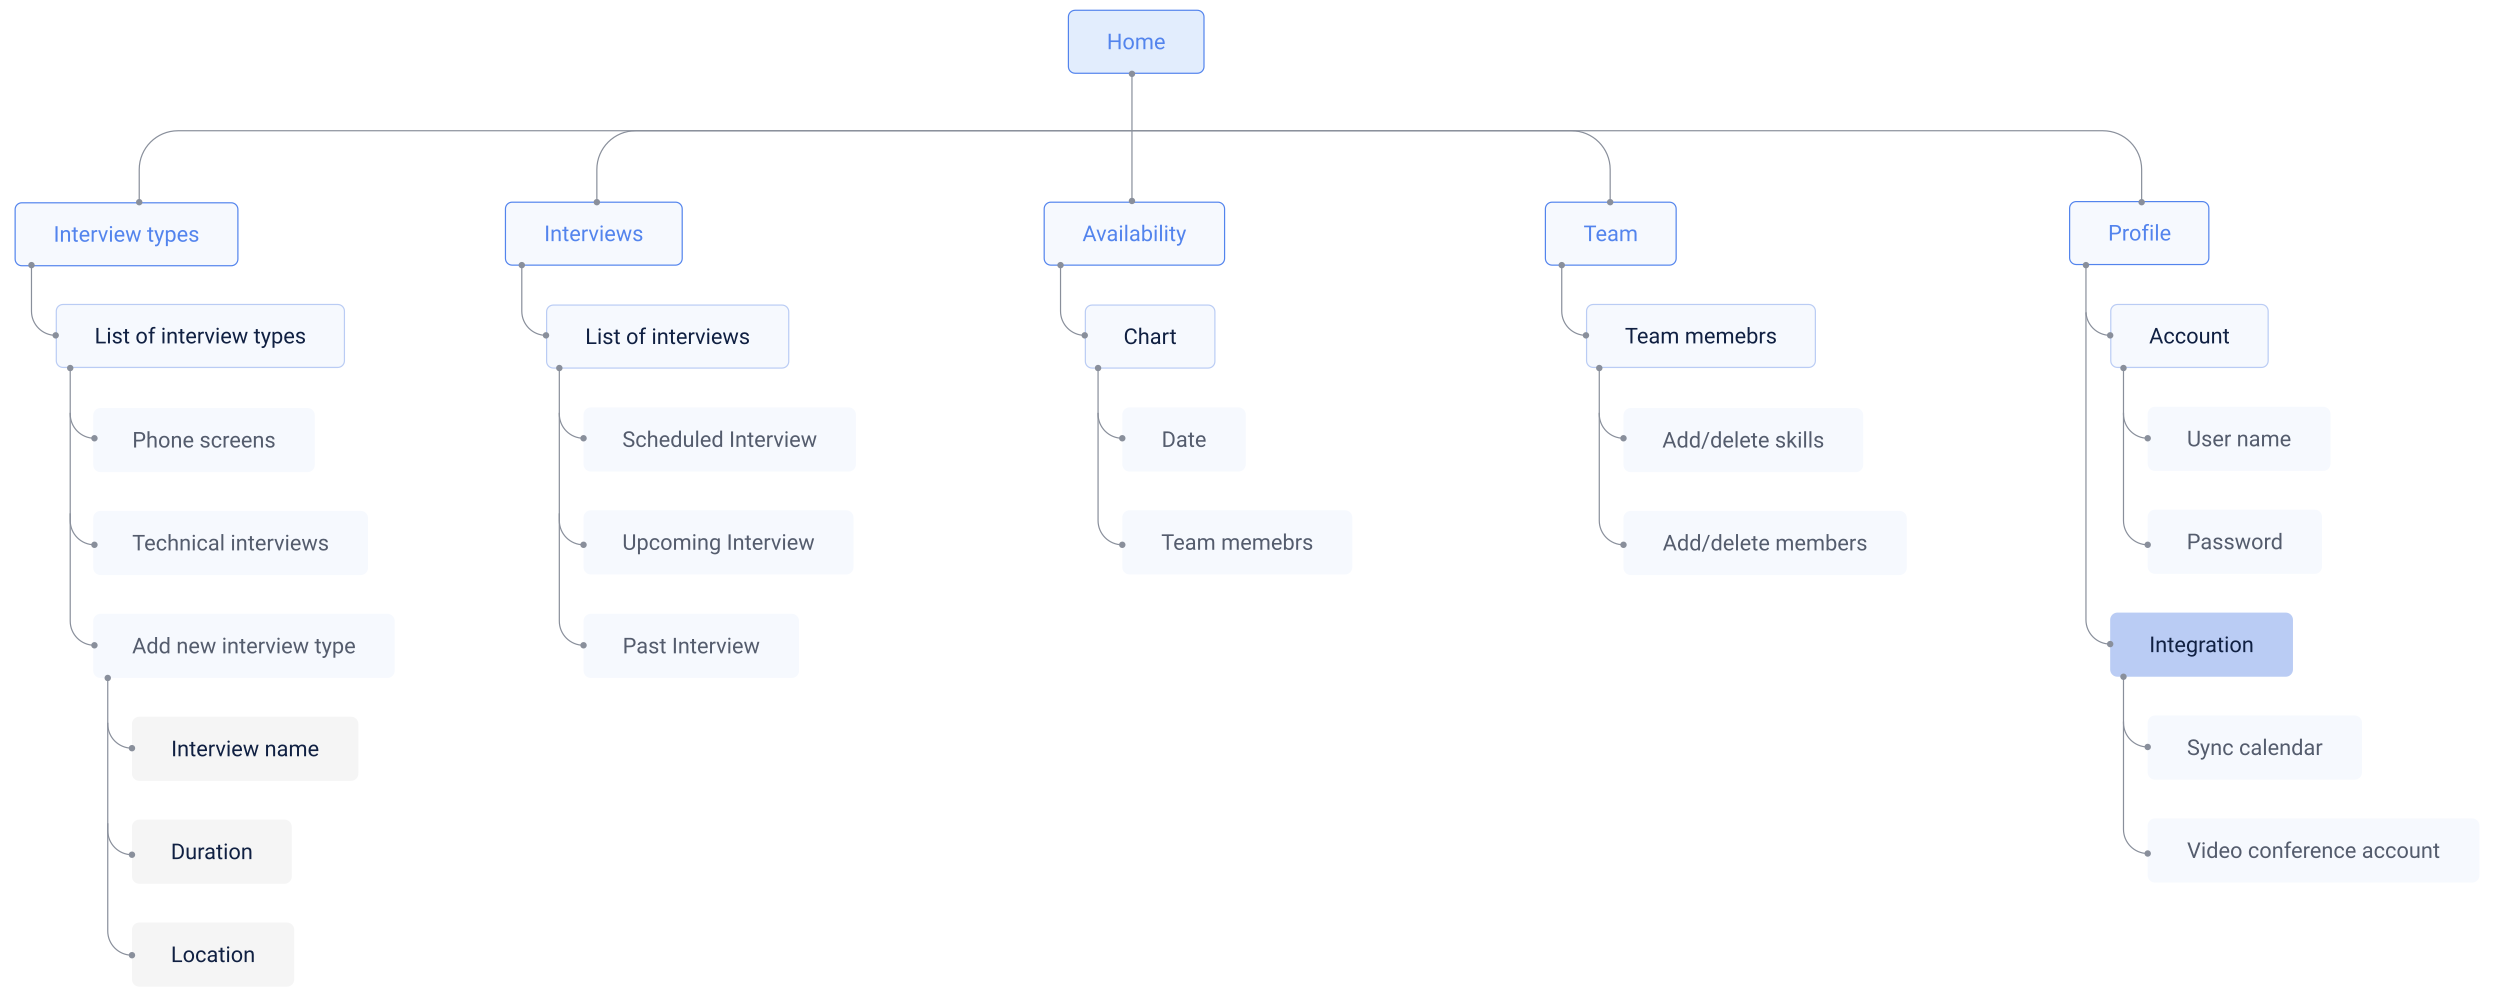
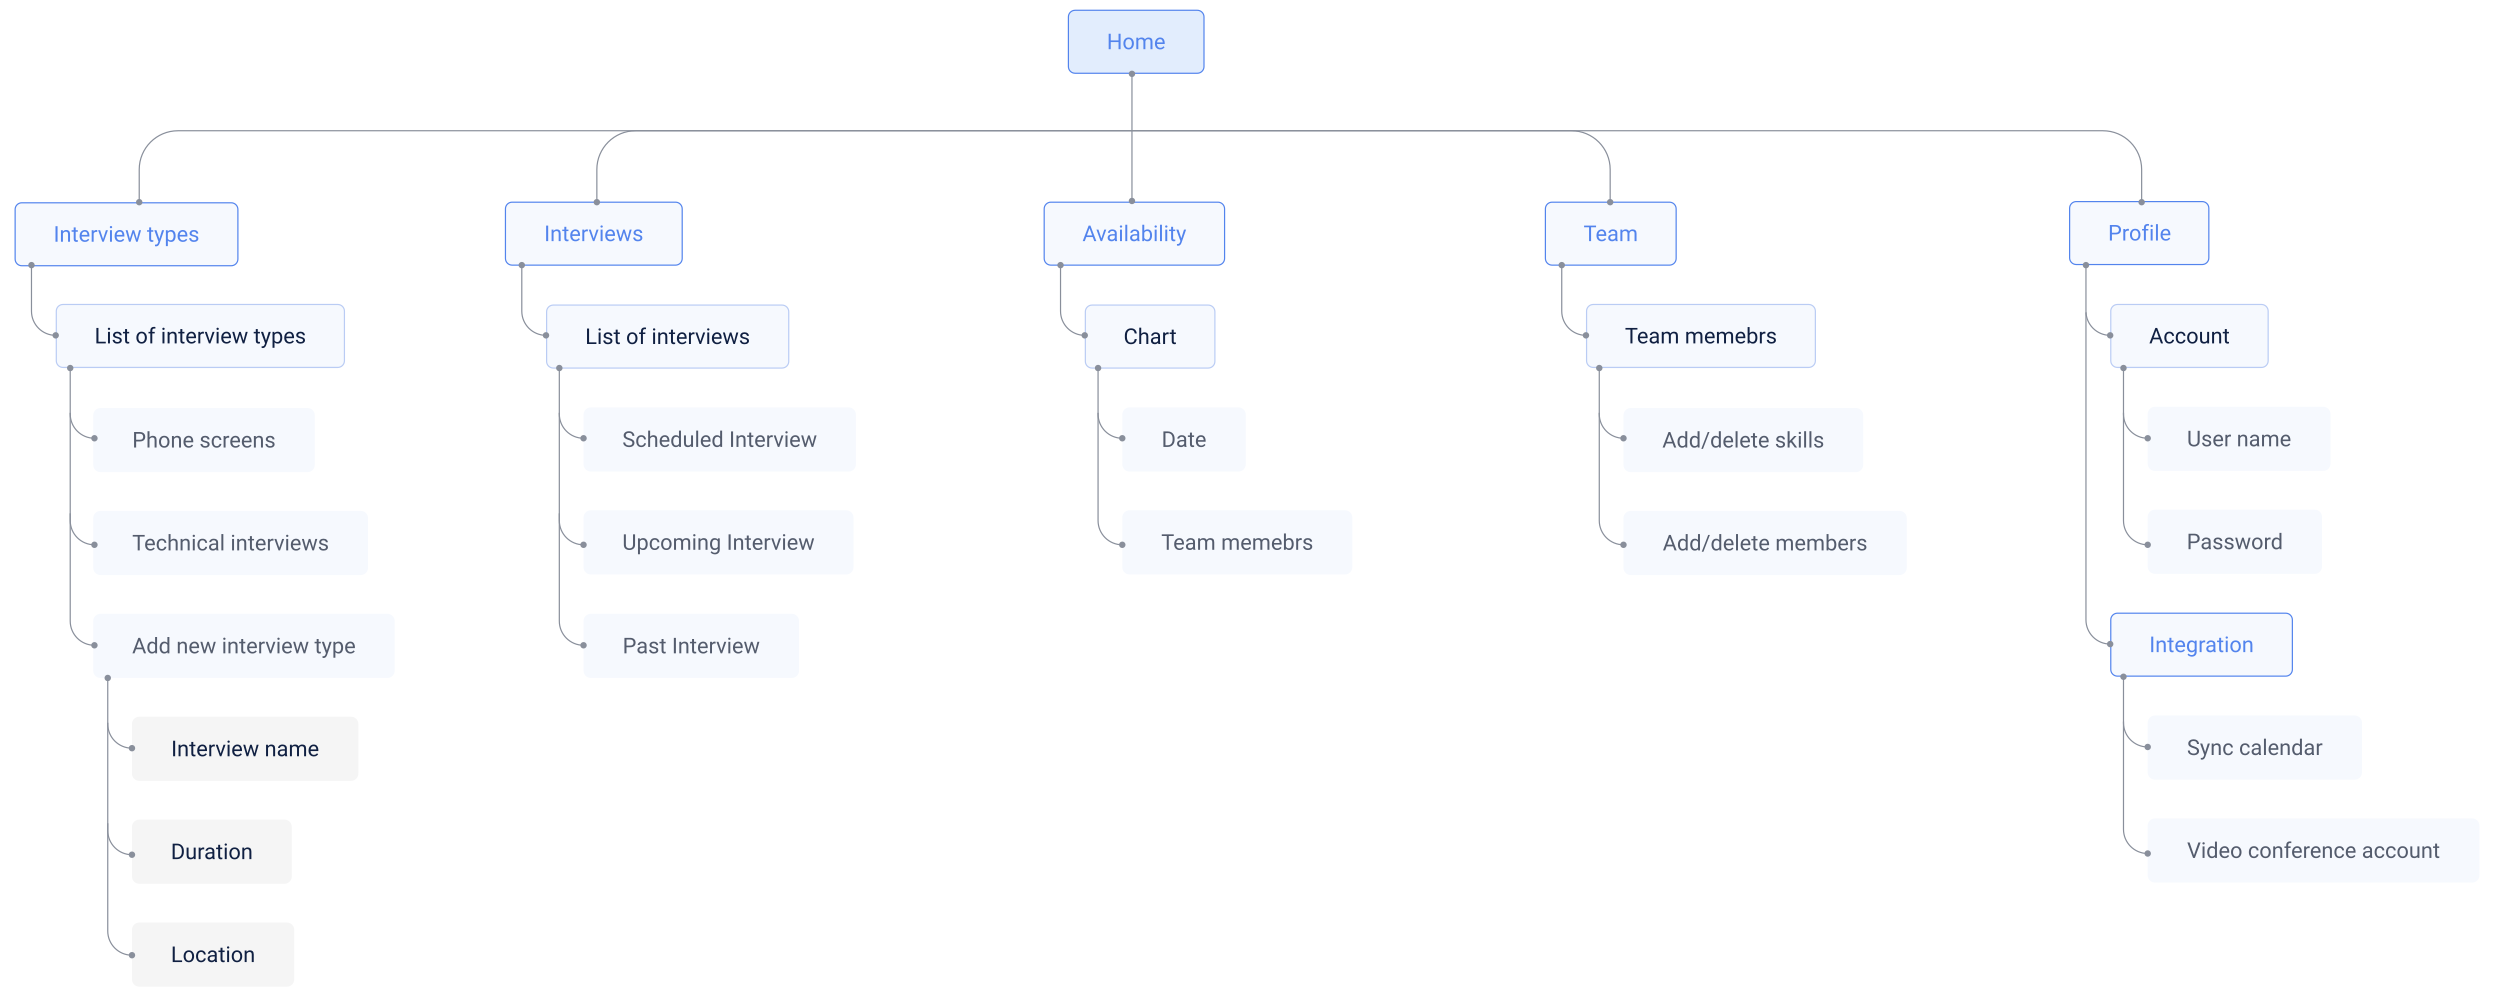
<svg xmlns="http://www.w3.org/2000/svg" width="2065" height="832" viewBox="0 0 2065 832" fill="none">
  <rect x="12.5" y="167.5" width="184" height="52" rx="5.5" fill="#F6F9FE" />
  <text fill="#5384ED" xml:space="preserve" style="white-space: pre" font-family="Roboto" font-size="18" letter-spacing="0em">
    <tspan x="44.225" y="199.652">Interview types</tspan>
  </text>
  <rect x="12.5" y="167.5" width="184" height="52" rx="5.5" stroke="#5384ED" />
  <rect x="882.5" y="8.5" width="112" height="52" rx="5.5" fill="#E2EDFD" />
  <text fill="#5384ED" xml:space="preserve" style="white-space: pre" font-family="Roboto" font-size="18" letter-spacing="0em">
    <tspan x="914.277" y="40.652">Home</tspan>
  </text>
  <rect x="882.5" y="8.5" width="112" height="52" rx="5.5" stroke="#5384ED" />
  <rect x="46.5" y="251.5" width="238" height="52" rx="5.5" fill="#F6F9FE" />
  <text fill="#102042" xml:space="preserve" style="white-space: pre" font-family="Roboto" font-size="18" letter-spacing="0em">
    <tspan x="78.128" y="283.652">List of interview types</tspan>
  </text>
  <rect x="46.5" y="251.5" width="238" height="52" rx="5.5" stroke="#BACCF4" />
  <rect x="77" y="337" width="183" height="53" rx="6" fill="#F6F9FE" />
  <text fill="#545C6D" xml:space="preserve" style="white-space: pre" font-family="Roboto" font-size="18" letter-spacing="0em">
    <tspan x="109.262" y="369.652">Phone screens</tspan>
  </text>
  <rect x="77" y="422" width="227" height="53" rx="6" fill="#F6F9FE" />
  <text fill="#545C6D" xml:space="preserve" style="white-space: pre" font-family="Roboto" font-size="18" letter-spacing="0em">
    <tspan x="109.192" y="454.652">Technical interviews</tspan>
  </text>
  <rect x="77" y="507" width="249" height="53" rx="6" fill="#F6F9FE" />
  <text fill="#545C6D" xml:space="preserve" style="white-space: pre" font-family="Roboto" font-size="18" letter-spacing="0em">
    <tspan x="109.127" y="539.652">Add new interview type</tspan>
  </text>
  <rect x="109" y="592" width="187" height="53" rx="6" fill="#F5F5F5" />
  <text fill="#102042" xml:space="preserve" style="white-space: pre" font-family="Roboto" font-size="18" letter-spacing="0em">
    <tspan x="141.372" y="624.652">Interview name</tspan>
  </text>
  <rect x="109" y="677" width="132" height="53" rx="6" fill="#F5F5F5" />
  <text fill="#102042" xml:space="preserve" style="white-space: pre" font-family="Roboto" font-size="18" letter-spacing="0em">
    <tspan x="141.118" y="709.652">Duration</tspan>
  </text>
  <rect x="109" y="762" width="134" height="53" rx="6" fill="#F5F5F5" />
  <text fill="#102042" xml:space="preserve" style="white-space: pre" font-family="Roboto" font-size="18" letter-spacing="0em">
    <tspan x="141.169" y="794.652">Location</tspan>
  </text>
  <rect x="1310.5" y="251.5" width="189" height="52" rx="5.5" fill="#F6F9FE" />
  <text fill="#102042" xml:space="preserve" style="white-space: pre" font-family="Roboto" font-size="18" letter-spacing="0em">
    <tspan x="1342.19" y="283.652">Team memebrs</tspan>
  </text>
  <rect x="1310.5" y="251.5" width="189" height="52" rx="5.5" stroke="#BACCF4" />
  <rect x="417.5" y="167" width="146" height="52" rx="5.5" fill="#F6F9FE" />
  <text fill="#5384ED" xml:space="preserve" style="white-space: pre" font-family="Roboto" font-size="18" letter-spacing="0em">
    <tspan x="449.49" y="199.152">Interviews</tspan>
  </text>
  <rect x="417.5" y="167" width="146" height="52" rx="5.5" stroke="#5384ED" />
  <rect x="451.5" y="252" width="200" height="52" rx="5.5" fill="#F6F9FE" />
  <text fill="#102042" xml:space="preserve" style="white-space: pre" font-family="Roboto" font-size="18" letter-spacing="0em">
    <tspan x="483.394" y="284.152">List of interviews</tspan>
  </text>
  <rect x="451.5" y="252" width="200" height="52" rx="5.5" stroke="#BACCF4" />
  <rect x="482" y="336.5" width="225" height="53" rx="6" fill="#F6F9FE" />
  <text fill="#545C6D" xml:space="preserve" style="white-space: pre" font-family="Roboto" font-size="18" letter-spacing="0em">
    <tspan x="514.036" y="369.152">Scheduled Interview</tspan>
  </text>
  <rect x="482" y="421.5" width="223" height="53" rx="6" fill="#F6F9FE" />
  <text fill="#545C6D" xml:space="preserve" style="white-space: pre" font-family="Roboto" font-size="18" letter-spacing="0em">
    <tspan x="514.064" y="454.152">Upcoming Interview</tspan>
  </text>
  <rect x="482" y="507" width="178" height="53" rx="6" fill="#F6F9FE" />
  <text fill="#545C6D" xml:space="preserve" style="white-space: pre" font-family="Roboto" font-size="18" letter-spacing="0em">
    <tspan x="514.293" y="539.652">Past Interview</tspan>
  </text>
  <rect x="862.5" y="167" width="149" height="52" rx="5.5" fill="#F6F9FE" />
  <text fill="#5384ED" xml:space="preserve" style="white-space: pre" font-family="Roboto" font-size="18" letter-spacing="0em">
    <tspan x="894.065" y="199.152">Availability</tspan>
  </text>
  <rect x="862.5" y="167" width="149" height="52" rx="5.5" stroke="#5384ED" />
  <rect x="896.5" y="252" width="107" height="52" rx="5.5" fill="#F6F9FE" />
  <text fill="#102042" xml:space="preserve" style="white-space: pre" font-family="Roboto" font-size="18" letter-spacing="0em">
    <tspan x="928.071" y="284.152">Chart</tspan>
  </text>
  <rect x="896.5" y="252" width="107" height="52" rx="5.5" stroke="#BACCF4" />
  <rect x="927" y="336.5" width="102" height="53" rx="6" fill="#F6F9FE" />
  <text fill="#545C6D" xml:space="preserve" style="white-space: pre" font-family="Roboto" font-size="18" letter-spacing="0em">
    <tspan x="959.481" y="369.152">Date</tspan>
  </text>
  <rect x="927" y="421.5" width="190" height="53" rx="6" fill="#F6F9FE" />
  <text fill="#545C6D" xml:space="preserve" style="white-space: pre" font-family="Roboto" font-size="18" letter-spacing="0em">
    <tspan x="959.193" y="454.152">Team memebrs</tspan>
  </text>
  <rect x="1276.5" y="167" width="108" height="52" rx="5.5" fill="#F6F9FE" />
  <text fill="#5384ED" xml:space="preserve" style="white-space: pre" font-family="Roboto" font-size="18" letter-spacing="0em">
    <tspan x="1308.01" y="199.152">Team</tspan>
  </text>
  <rect x="1276.5" y="167" width="108" height="52" rx="5.5" stroke="#5384ED" />
  <rect x="1341" y="337" width="198" height="53" rx="6" fill="#F6F9FE" />
  <text fill="#545C6D" xml:space="preserve" style="white-space: pre" font-family="Roboto" font-size="18" letter-spacing="0em">
    <tspan x="1373.06" y="369.652">Add/delete skills</tspan>
  </text>
  <rect x="1341" y="422" width="234" height="53" rx="6" fill="#F6F9FE" />
  <text fill="#545C6D" xml:space="preserve" style="white-space: pre" font-family="Roboto" font-size="18" letter-spacing="0em">
    <tspan x="1373.41" y="454.652">Add/delete members</tspan>
  </text>
  <rect x="1709.5" y="166.5" width="115" height="52" rx="5.5" fill="#F6F9FE" />
  <text fill="#5384ED" xml:space="preserve" style="white-space: pre" font-family="Roboto" font-size="18" letter-spacing="0em">
    <tspan x="1741.27" y="198.652">Profile</tspan>
  </text>
  <rect x="1709.5" y="166.5" width="115" height="52" rx="5.5" stroke="#5384ED" />
+   <rect x="1743.5" y="506.5" width="150" height="52" rx="5.5" fill="#F6F9FE" />
+   <text fill="#5384ED" xml:space="preserve" style="white-space: pre" font-family="Roboto" font-size="18" letter-spacing="0em">
+     <tspan x="1775.29" y="538.652">Integration</tspan>
+   </text>
+   <rect x="1743.5" y="506.5" width="150" height="52" rx="5.5" stroke="#5384ED" />
  <rect x="1743.5" y="251.5" width="130" height="52" rx="5.5" fill="#F6F9FE" />
  <text fill="#102042" xml:space="preserve" style="white-space: pre" font-family="Roboto" font-size="18" letter-spacing="0em">
    <tspan x="1775.19" y="283.652">Account</tspan>
  </text>
  <rect x="1743.5" y="251.5" width="130" height="52" rx="5.5" stroke="#BACCF4" />
  <rect x="1774" y="336" width="151" height="53" rx="6" fill="#F6F9FE" />
  <text fill="#545C6D" xml:space="preserve" style="white-space: pre" font-family="Roboto" font-size="18" letter-spacing="0em">
    <tspan x="1806.42" y="368.652">User name</tspan>
  </text>
  <rect x="1774" y="421" width="144" height="53" rx="6" fill="#F6F9FE" />
  <text fill="#545C6D" xml:space="preserve" style="white-space: pre" font-family="Roboto" font-size="18" letter-spacing="0em">
    <tspan x="1806.24" y="453.652">Password</tspan>
-   </text>
-   <rect x="1743" y="506" width="151" height="53" rx="6" fill="#BACCF4" />
-   <text fill="#102042" xml:space="preserve" style="white-space: pre" font-family="Roboto" font-size="18" letter-spacing="0em">
-     <tspan x="1775.29" y="538.652">Integration</tspan>
  </text>
  <rect x="1774" y="591" width="177" height="53" rx="6" fill="#F6F9FE" />
  <text fill="#545C6D" xml:space="preserve" style="white-space: pre" font-family="Roboto" font-size="18" letter-spacing="0em">
    <tspan x="1806.41" y="623.652">Sync calendar</tspan>
  </text>
  <rect x="1774" y="676" width="274" height="53" rx="6" fill="#F6F9FE" />
  <text fill="#545C6D" xml:space="preserve" style="white-space: pre" font-family="Roboto" font-size="18" letter-spacing="0em">
    <tspan x="1806.49" y="708.652">Video conference account</tspan>
  </text>
  <path d="M23.333 219C23.333 220.473 24.527 221.667 26 221.667C27.473 221.667 28.667 220.473 28.667 219C28.667 217.527 27.473 216.333 26 216.333C24.527 216.333 23.333 217.527 23.333 219ZM43.333 277C43.333 278.473 44.527 279.667 46 279.667C47.473 279.667 48.667 278.473 48.667 277C48.667 275.527 47.473 274.333 46 274.333C44.527 274.333 43.333 275.527 43.333 277ZM25.5 219V257H26.5V219H25.5ZM25.5 257C25.5 268.322 34.678 277.5 46 277.5V276.5C35.23 276.5 26.5 267.77 26.5 257H25.5Z" fill="#898F9B" />
  <path d="M428.333 219C428.333 220.473 429.527 221.667 431 221.667C432.473 221.667 433.667 220.473 433.667 219C433.667 217.527 432.473 216.333 431 216.333C429.527 216.333 428.333 217.527 428.333 219ZM448.333 277C448.333 278.473 449.527 279.667 451 279.667C452.473 279.667 453.667 278.473 453.667 277C453.667 275.527 452.473 274.333 451 274.333C449.527 274.333 448.333 275.527 448.333 277ZM430.5 219V257H431.5V219H430.5ZM430.5 257C430.5 268.322 439.678 277.5 451 277.5V276.5C440.23 276.5 431.5 267.77 431.5 257H430.5Z" fill="#898F9B" />
  <path d="M873.333 219C873.333 220.473 874.527 221.667 876 221.667C877.473 221.667 878.667 220.473 878.667 219C878.667 217.527 877.473 216.333 876 216.333C874.527 216.333 873.333 217.527 873.333 219ZM893.333 277C893.333 278.473 894.527 279.667 896 279.667C897.473 279.667 898.667 278.473 898.667 277C898.667 275.527 897.473 274.333 896 274.333C894.527 274.333 893.333 275.527 893.333 277ZM875.5 219V257H876.5V219H875.5ZM875.5 257C875.5 268.322 884.678 277.5 896 277.5V276.5C885.23 276.5 876.5 267.77 876.5 257H875.5Z" fill="#898F9B" />
  <path d="M1287.33 219C1287.33 220.473 1288.53 221.667 1290 221.667C1291.47 221.667 1292.67 220.473 1292.67 219C1292.67 217.527 1291.47 216.333 1290 216.333C1288.53 216.333 1287.33 217.527 1287.33 219ZM1307.33 277C1307.33 278.473 1308.53 279.667 1310 279.667C1311.47 279.667 1312.67 278.473 1312.67 277C1312.67 275.527 1311.47 274.333 1310 274.333C1308.53 274.333 1307.33 275.527 1307.33 277ZM1289.5 219V257H1290.5V219H1289.5ZM1289.5 257C1289.5 268.322 1298.68 277.5 1310 277.5V276.5C1299.23 276.5 1290.5 267.77 1290.5 257H1289.5Z" fill="#898F9B" />
  <path d="M1720.33 219C1720.33 220.473 1721.53 221.667 1723 221.667C1724.47 221.667 1725.67 220.473 1725.67 219C1725.67 217.527 1724.47 216.333 1723 216.333C1721.53 216.333 1720.33 217.527 1720.33 219ZM1740.33 277C1740.33 278.473 1741.53 279.667 1743 279.667C1744.47 279.667 1745.67 278.473 1745.67 277C1745.67 275.527 1744.47 274.333 1743 274.333C1741.53 274.333 1740.33 275.527 1740.33 277ZM1722.5 219V257H1723.5V219H1722.5ZM1722.5 257C1722.5 268.322 1731.68 277.5 1743 277.5V276.5C1732.23 276.5 1723.5 267.77 1723.5 257H1722.5Z" fill="#898F9B" />
  <path d="M1740.33 532C1740.33 533.473 1741.53 534.667 1743 534.667C1744.47 534.667 1745.67 533.473 1745.67 532C1745.67 530.527 1744.47 529.333 1743 529.333C1741.53 529.333 1740.33 530.527 1740.33 532ZM1722.5 258V512H1723.5V258H1722.5ZM1722.5 512C1722.5 523.322 1731.68 532.5 1743 532.5V531.5C1732.23 531.5 1723.5 522.77 1723.5 512H1722.5Z" fill="#898F9B" />
  <path d="M1751.33 304C1751.33 305.473 1752.53 306.667 1754 306.667C1755.47 306.667 1756.67 305.473 1756.67 304C1756.67 302.527 1755.47 301.333 1754 301.333C1752.53 301.333 1751.33 302.527 1751.33 304ZM1771.33 362C1771.33 363.473 1772.53 364.667 1774 364.667C1775.47 364.667 1776.67 363.473 1776.67 362C1776.67 360.527 1775.47 359.333 1774 359.333C1772.53 359.333 1771.33 360.527 1771.33 362ZM1753.5 304V342H1754.5V304H1753.5ZM1753.5 342C1753.5 353.322 1762.68 362.5 1774 362.5V361.5C1763.23 361.5 1754.5 352.77 1754.5 342H1753.5Z" fill="#898F9B" />
  <path d="M1771.33 450C1771.33 451.473 1772.53 452.667 1774 452.667C1775.47 452.667 1776.67 451.473 1776.67 450C1776.67 448.527 1775.47 447.333 1774 447.333C1772.53 447.333 1771.33 448.527 1771.33 450ZM1753.5 341V430H1754.5V341H1753.5ZM1753.5 430C1753.5 441.322 1762.68 450.5 1774 450.5V449.5C1763.23 449.5 1754.5 440.77 1754.5 430H1753.5Z" fill="#898F9B" />
  <path d="M1318.33 304C1318.33 305.473 1319.53 306.667 1321 306.667C1322.47 306.667 1323.67 305.473 1323.67 304C1323.67 302.527 1322.47 301.333 1321 301.333C1319.53 301.333 1318.33 302.527 1318.33 304ZM1338.33 362C1338.33 363.473 1339.53 364.667 1341 364.667C1342.47 364.667 1343.67 363.473 1343.67 362C1343.67 360.527 1342.47 359.333 1341 359.333C1339.53 359.333 1338.33 360.527 1338.33 362ZM1320.5 304V342H1321.5V304H1320.5ZM1320.5 342C1320.5 353.322 1329.68 362.5 1341 362.5V361.5C1330.23 361.5 1321.5 352.77 1321.5 342H1320.5Z" fill="#898F9B" />
  <path d="M1338.33 450C1338.33 451.473 1339.53 452.667 1341 452.667C1342.47 452.667 1343.67 451.473 1343.67 450C1343.67 448.527 1342.47 447.333 1341 447.333C1339.53 447.333 1338.33 448.527 1338.33 450ZM1320.5 341V430H1321.5V341H1320.5ZM1320.5 430C1320.5 441.322 1329.68 450.5 1341 450.5V449.5C1330.23 449.5 1321.5 440.77 1321.5 430H1320.5Z" fill="#898F9B" />
  <path d="M904.333 304C904.333 305.473 905.527 306.667 907 306.667C908.473 306.667 909.667 305.473 909.667 304C909.667 302.527 908.473 301.333 907 301.333C905.527 301.333 904.333 302.527 904.333 304ZM924.333 362C924.333 363.473 925.527 364.667 927 364.667C928.473 364.667 929.667 363.473 929.667 362C929.667 360.527 928.473 359.333 927 359.333C925.527 359.333 924.333 360.527 924.333 362ZM906.5 304V342H907.5V304H906.5ZM906.5 342C906.5 353.322 915.678 362.5 927 362.5V361.5C916.23 361.5 907.5 352.77 907.5 342H906.5Z" fill="#898F9B" />
  <path d="M924.333 450C924.333 451.473 925.527 452.667 927 452.667C928.473 452.667 929.667 451.473 929.667 450C929.667 448.527 928.473 447.333 927 447.333C925.527 447.333 924.333 448.527 924.333 450ZM906.5 341V430H907.5V341H906.5ZM906.5 430C906.5 441.322 915.678 450.5 927 450.5V449.5C916.23 449.5 907.5 440.77 907.5 430H906.5Z" fill="#898F9B" />
  <path d="M55.333 304C55.333 305.473 56.527 306.667 58 306.667C59.473 306.667 60.667 305.473 60.667 304C60.667 302.527 59.473 301.333 58 301.333C56.527 301.333 55.333 302.527 55.333 304ZM75.333 362C75.333 363.473 76.527 364.667 78 364.667C79.473 364.667 80.667 363.473 80.667 362C80.667 360.527 79.473 359.333 78 359.333C76.527 359.333 75.333 360.527 75.333 362ZM57.5 304V342H58.5V304H57.5ZM57.5 342C57.5 353.322 66.678 362.5 78 362.5V361.5C67.23 361.5 58.5 352.77 58.5 342H57.5Z" fill="#898F9B" />
  <path d="M75.333 450C75.333 451.473 76.527 452.667 78 452.667C79.473 452.667 80.667 451.473 80.667 450C80.667 448.527 79.473 447.333 78 447.333C76.527 447.333 75.333 448.527 75.333 450ZM57.5 341V430H58.5V341H57.5ZM57.5 430C57.5 441.322 66.678 450.5 78 450.5V449.5C67.23 449.5 58.5 440.77 58.5 430H57.5Z" fill="#898F9B" />
  <path d="M86.333 560C86.333 561.473 87.527 562.667 89 562.667C90.473 562.667 91.667 561.473 91.667 560C91.667 558.527 90.473 557.333 89 557.333C87.527 557.333 86.333 558.527 86.333 560ZM106.333 618C106.333 619.473 107.527 620.667 109 620.667C110.473 620.667 111.667 619.473 111.667 618C111.667 616.527 110.473 615.333 109 615.333C107.527 615.333 106.333 616.527 106.333 618ZM88.5 560V598H89.5V560H88.5ZM88.5 598C88.5 609.322 97.678 618.5 109 618.5V617.5C98.23 617.5 89.5 608.77 89.5 598H88.5Z" fill="#898F9B" />
  <path d="M106.333 706C106.333 707.473 107.527 708.667 109 708.667C110.473 708.667 111.667 707.473 111.667 706C111.667 704.527 110.473 703.333 109 703.333C107.527 703.333 106.333 704.527 106.333 706ZM88.5 597V686H89.5V597H88.5ZM88.5 686C88.5 697.322 97.678 706.5 109 706.5V705.5C98.23 705.5 89.5 696.77 89.5 686H88.5Z" fill="#898F9B" />
  <path d="M459.333 304C459.333 305.473 460.527 306.667 462 306.667C463.473 306.667 464.667 305.473 464.667 304C464.667 302.527 463.473 301.333 462 301.333C460.527 301.333 459.333 302.527 459.333 304ZM479.333 362C479.333 363.473 480.527 364.667 482 364.667C483.473 364.667 484.667 363.473 484.667 362C484.667 360.527 483.473 359.333 482 359.333C480.527 359.333 479.333 360.527 479.333 362ZM461.5 304V342H462.5V304H461.5ZM461.5 342C461.5 353.322 470.678 362.5 482 362.5V361.5C471.23 361.5 462.5 352.77 462.5 342H461.5Z" fill="#898F9B" />
  <path d="M479.333 450C479.333 451.473 480.527 452.667 482 452.667C483.473 452.667 484.667 451.473 484.667 450C484.667 448.527 483.473 447.333 482 447.333C480.527 447.333 479.333 448.527 479.333 450ZM461.5 341V430H462.5V341H461.5ZM461.5 430C461.5 441.322 470.678 450.5 482 450.5V449.5C471.23 449.5 462.5 440.77 462.5 430H461.5Z" fill="#898F9B" />
  <path d="M479.333 533C479.333 534.473 480.527 535.667 482 535.667C483.473 535.667 484.667 534.473 484.667 533C484.667 531.527 483.473 530.333 482 530.333C480.527 530.333 479.333 531.527 479.333 533ZM461.5 424V513H462.5V424H461.5ZM461.5 513C461.5 524.322 470.678 533.5 482 533.5V532.5C471.23 532.5 462.5 523.77 462.5 513H461.5Z" fill="#898F9B" />
  <path d="M75.333 533C75.333 534.473 76.527 535.667 78 535.667C79.473 535.667 80.667 534.473 80.667 533C80.667 531.527 79.473 530.333 78 530.333C76.527 530.333 75.333 531.527 75.333 533ZM57.5 424V513H58.5V424H57.5ZM57.5 513C57.5 524.322 66.678 533.5 78 533.5V532.5C67.23 532.5 58.5 523.77 58.5 513H57.5Z" fill="#898F9B" />
  <path d="M106.333 789C106.333 790.473 107.527 791.667 109 791.667C110.473 791.667 111.667 790.473 111.667 789C111.667 787.527 110.473 786.333 109 786.333C107.527 786.333 106.333 787.527 106.333 789ZM88.5 680V769H89.5V680H88.5ZM88.5 769C88.5 780.322 97.678 789.5 109 789.5V788.5C98.23 788.5 89.5 779.77 89.5 769H88.5Z" fill="#898F9B" />
  <path d="M1751.33 559C1751.33 560.473 1752.53 561.667 1754 561.667C1755.47 561.667 1756.67 560.473 1756.67 559C1756.67 557.527 1755.47 556.333 1754 556.333C1752.53 556.333 1751.33 557.527 1751.33 559ZM1771.33 617C1771.33 618.473 1772.53 619.667 1774 619.667C1775.47 619.667 1776.67 618.473 1776.67 617C1776.67 615.527 1775.47 614.333 1774 614.333C1772.53 614.333 1771.33 615.527 1771.33 617ZM1753.5 559V597H1754.5V559H1753.5ZM1753.5 597C1753.5 608.322 1762.68 617.5 1774 617.5V616.5C1763.23 616.5 1754.5 607.77 1754.5 597H1753.5Z" fill="#898F9B" />
  <path d="M1771.33 705C1771.33 706.473 1772.53 707.667 1774 707.667C1775.47 707.667 1776.67 706.473 1776.67 705C1776.67 703.527 1775.47 702.333 1774 702.333C1772.53 702.333 1771.33 703.527 1771.33 705ZM1753.5 596V685H1754.5V596H1753.5ZM1753.5 685C1753.5 696.322 1762.68 705.5 1774 705.5V704.5C1763.23 704.5 1754.5 695.77 1754.5 685H1753.5Z" fill="#898F9B" />
  <path d="M932.333 61C932.333 62.473 933.527 63.667 935 63.667C936.473 63.667 937.667 62.473 937.667 61C937.667 59.527 936.473 58.333 935 58.333C933.527 58.333 932.333 59.527 932.333 61ZM932.333 166C932.333 167.473 933.527 168.667 935 168.667C936.473 168.667 937.667 167.473 937.667 166C937.667 164.527 936.473 163.333 935 163.333C933.527 163.333 932.333 164.527 932.333 166ZM934.5 61V166H935.5V61H934.5Z" fill="#898F9B" />
  <path d="M112.333 167C112.333 168.473 113.527 169.667 115 169.667C116.473 169.667 117.667 168.473 117.667 167C117.667 165.527 116.473 164.333 115 164.333C113.527 164.333 112.333 165.527 112.333 167ZM1766.33 167C1766.33 168.473 1767.53 169.667 1769 169.667C1770.47 169.667 1771.67 168.473 1771.67 167C1771.67 165.527 1770.47 164.333 1769 164.333C1767.53 164.333 1766.33 165.527 1766.33 167ZM115.5 167V140H114.5V167H115.5ZM147 108.5H1737V107.5H147V108.5ZM1768.5 140V167H1769.5V140H1768.5ZM1737 108.5C1754.4 108.5 1768.5 122.603 1768.5 140H1769.5C1769.5 122.051 1754.95 107.5 1737 107.5V108.5ZM115.5 140C115.5 122.603 129.603 108.5 147 108.5V107.5C129.051 107.5 114.5 122.051 114.5 140H115.5Z" fill="#898F9B" />
  <path d="M490.333 167C490.333 168.473 491.527 169.667 493 169.667C494.473 169.667 495.667 168.473 495.667 167C495.667 165.527 494.473 164.333 493 164.333C491.527 164.333 490.333 165.527 490.333 167ZM1327.33 167C1327.33 168.473 1328.53 169.667 1330 169.667C1331.47 169.667 1332.67 168.473 1332.67 167C1332.67 165.527 1331.47 164.333 1330 164.333C1328.53 164.333 1327.33 165.527 1327.33 167ZM493.5 167V140H492.5V167H493.5ZM525 108.5H1298V107.5H525V108.5ZM1329.5 140V167H1330.5V140H1329.5ZM1298 108.5C1315.4 108.5 1329.5 122.603 1329.5 140H1330.5C1330.5 122.051 1315.95 107.5 1298 107.5V108.5ZM493.5 140C493.5 122.603 507.603 108.5 525 108.5V107.5C507.051 107.5 492.5 122.051 492.5 140H493.5Z" fill="#898F9B" />
</svg>
